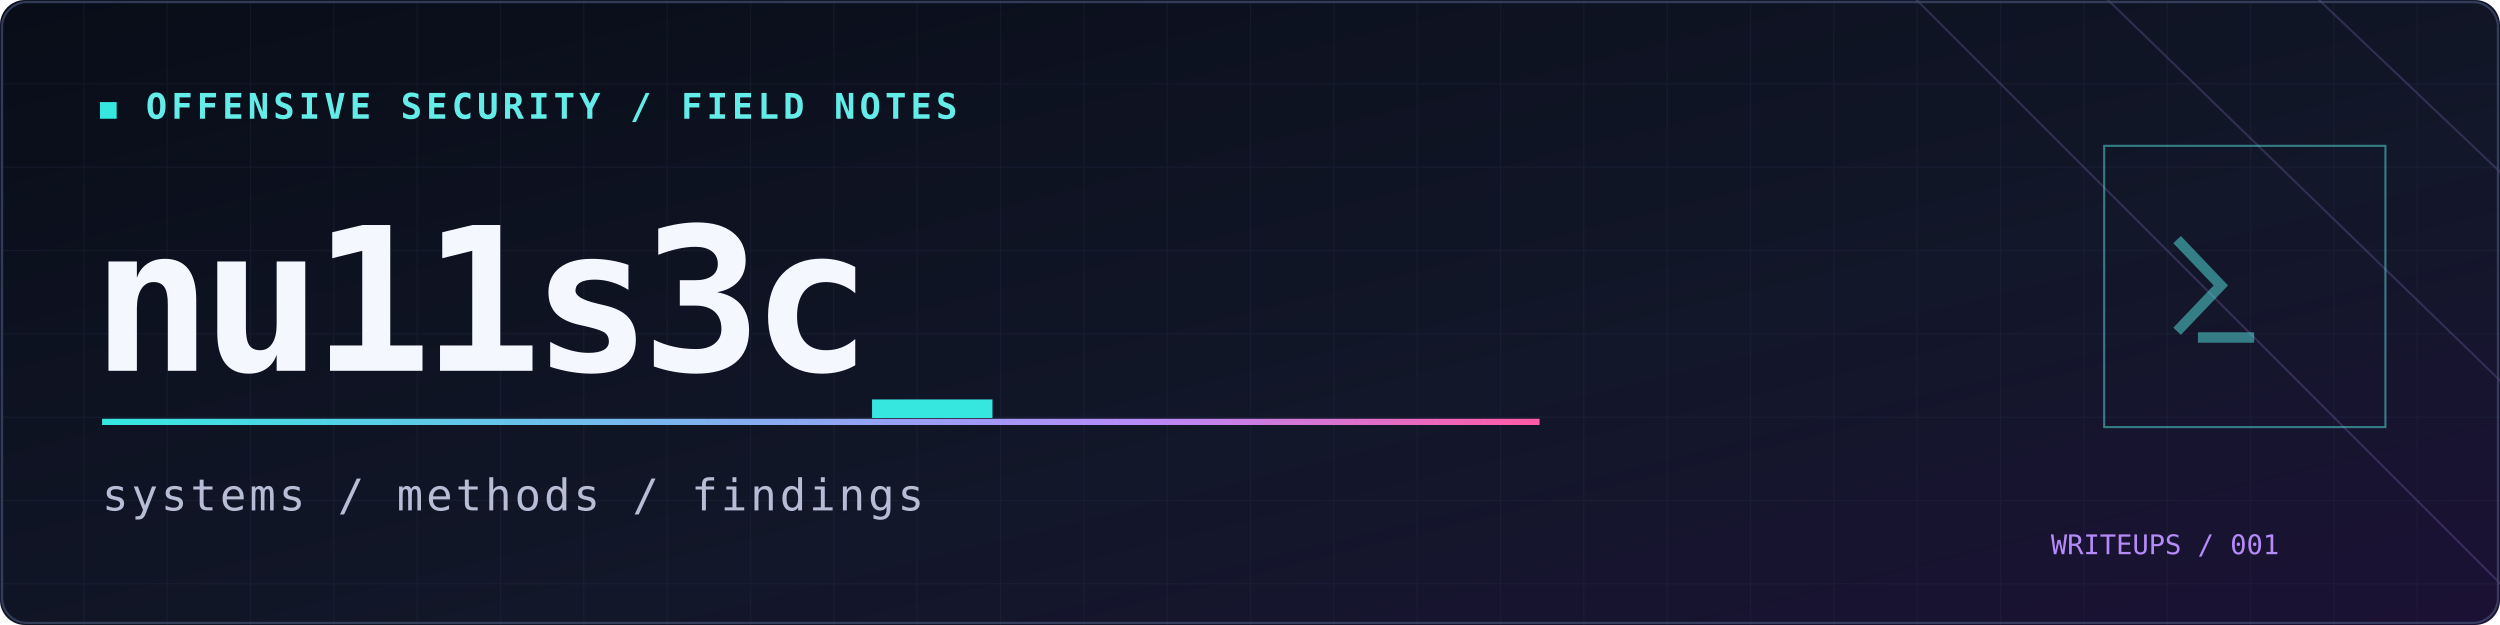
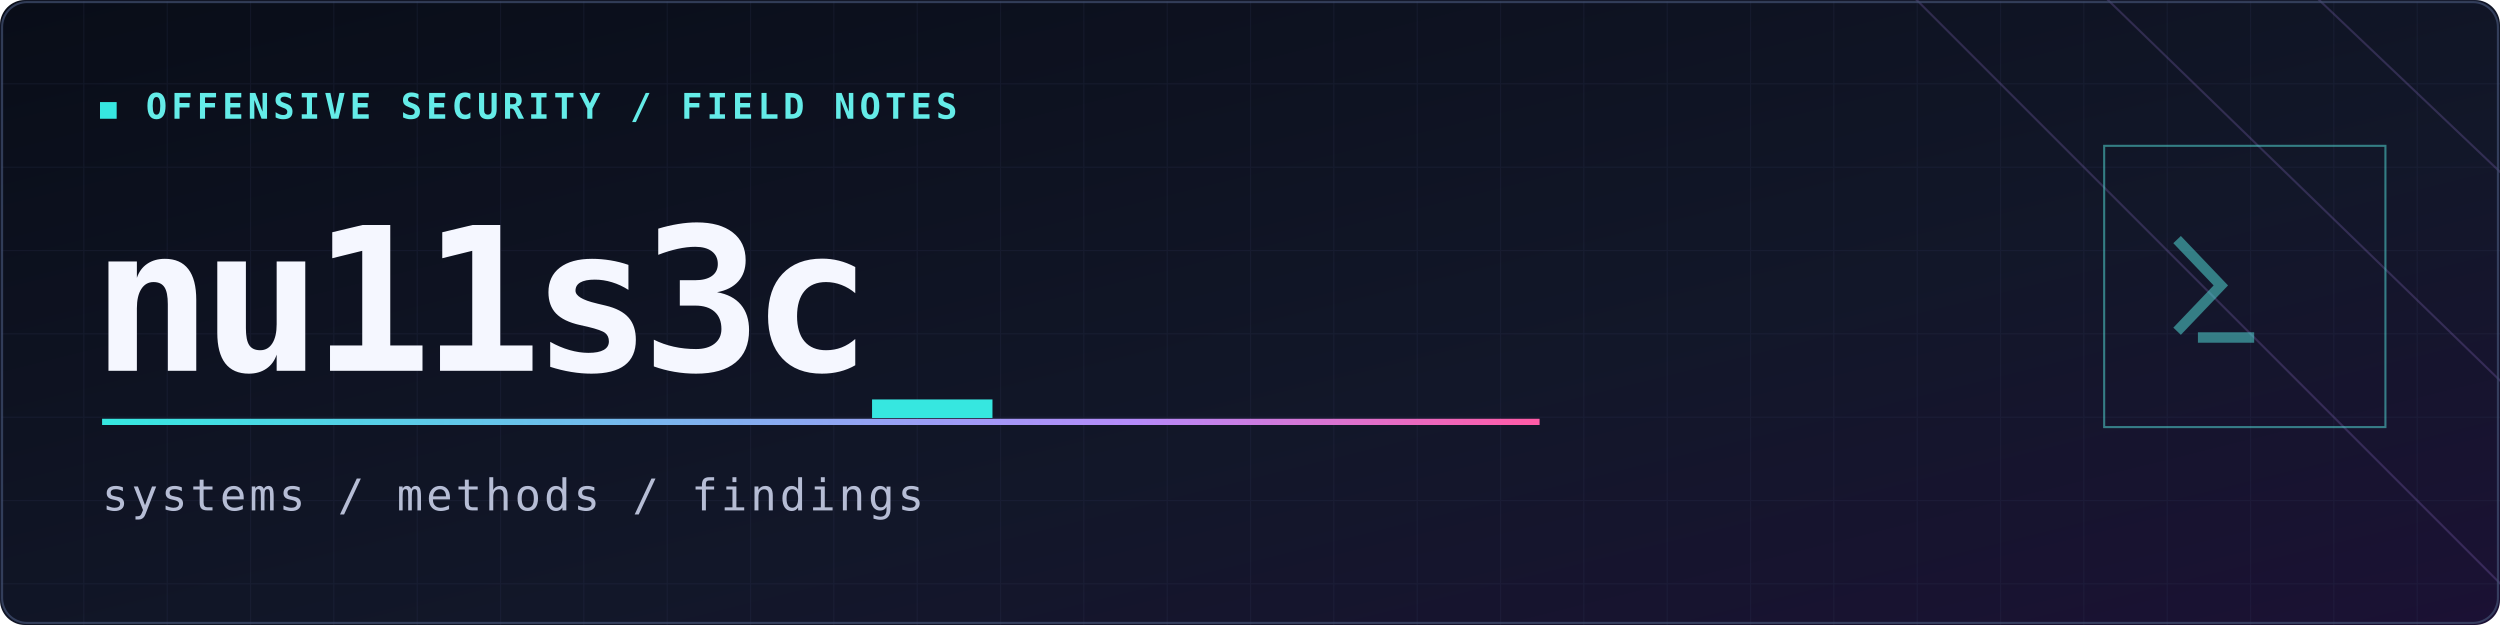
<svg xmlns="http://www.w3.org/2000/svg" width="1200" height="300" viewBox="0 0 1200 300" role="img" aria-labelledby="title desc">
  <defs>
    <linearGradient id="bg" x1="0" y1="0" x2="1" y2="1">
      <stop stop-color="#090D18" />
      <stop offset=".6" stop-color="#121729" />
      <stop offset="1" stop-color="#1B1134" />
    </linearGradient>
    <linearGradient id="line" x1="0" y1="0" x2="1" y2="0">
      <stop stop-color="#36E7E0" />
      <stop offset=".72" stop-color="#B58BFA" />
      <stop offset="1" stop-color="#FF5BA7" />
    </linearGradient>
    <pattern id="grid" width="40" height="40" patternUnits="userSpaceOnUse">
      <path d="M40 0H0V40" fill="none" stroke="#2F385B" opacity=".4" />
    </pattern>
  </defs>
  <rect width="1200" height="300" rx="12" fill="url(#bg)" />
  <rect width="1200" height="300" rx="12" fill="url(#grid)" opacity=".5" />
  <g fill="none" stroke="#B58BFA" opacity=".2">
    <path d="M860 -60L1220 300M950 -60L1290 270M1050 -60L1350 225" />
  </g>
  <g stroke="#55E5DF" fill="none" opacity=".5">
    <rect x="1010" y="70" width="135" height="135" />
    <path d="M1045 115l21 22-21 22m10 3h27" stroke-width="5" />
  </g>
  <rect x="48" y="49" width="8" height="8" fill="#36E7E0" />
  <text x="70" y="57" fill="#64ECE8" font-family="monospace" font-size="17" font-weight="700" letter-spacing="2">OFFENSIVE SECURITY  /  FIELD NOTES</text>
  <text x="44" y="178" fill="#F5F7FF" font-family="monospace" font-size="96" font-weight="700" letter-spacing="-5">nu11s3c<tspan fill="#36E7E0">_</tspan>
  </text>
  <rect x="49" y="201" width="690" height="3" fill="url(#line)" />
  <text x="49" y="245" fill="#B6BDD5" font-family="monospace" font-size="21" letter-spacing="1.5">systems / methods / findings</text>
-   <text x="1094" y="266" text-anchor="end" fill="#B58BFA" font-family="monospace" font-size="13">WRITEUPS / 001</text>
  <rect x="1" y="1" width="1198" height="298" rx="12" fill="none" stroke="#425072" opacity=".7" />
</svg>
